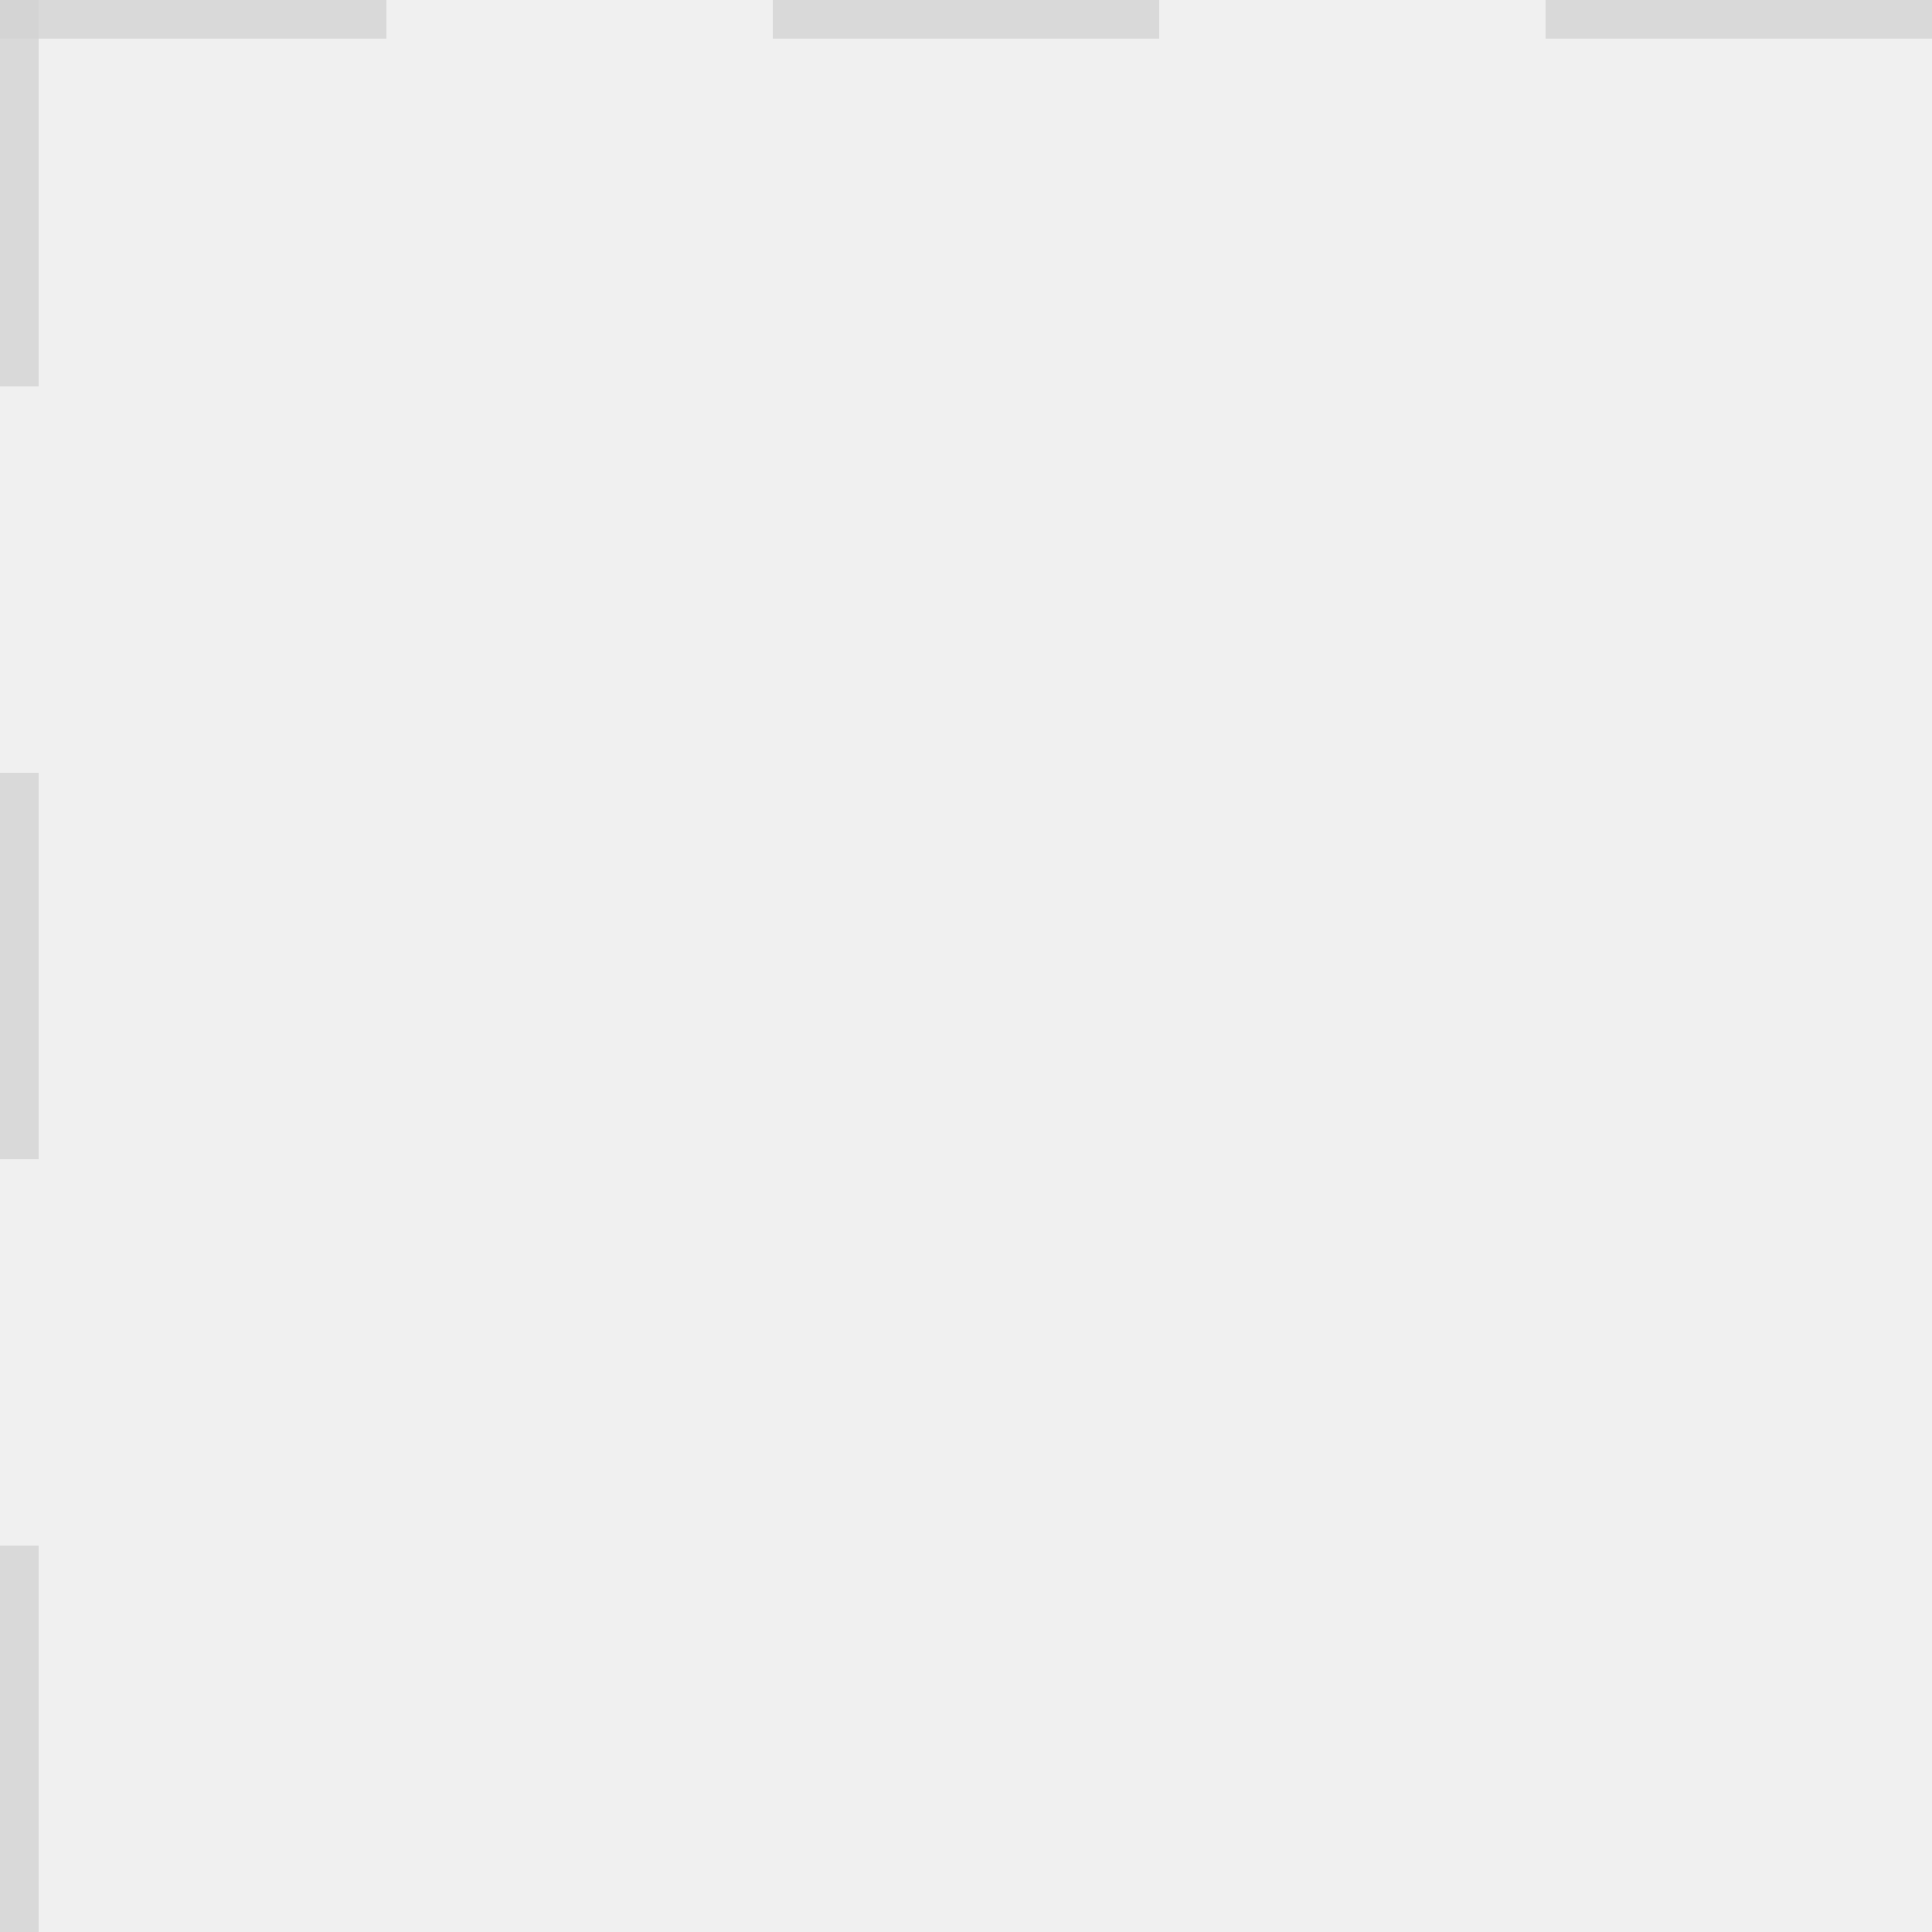
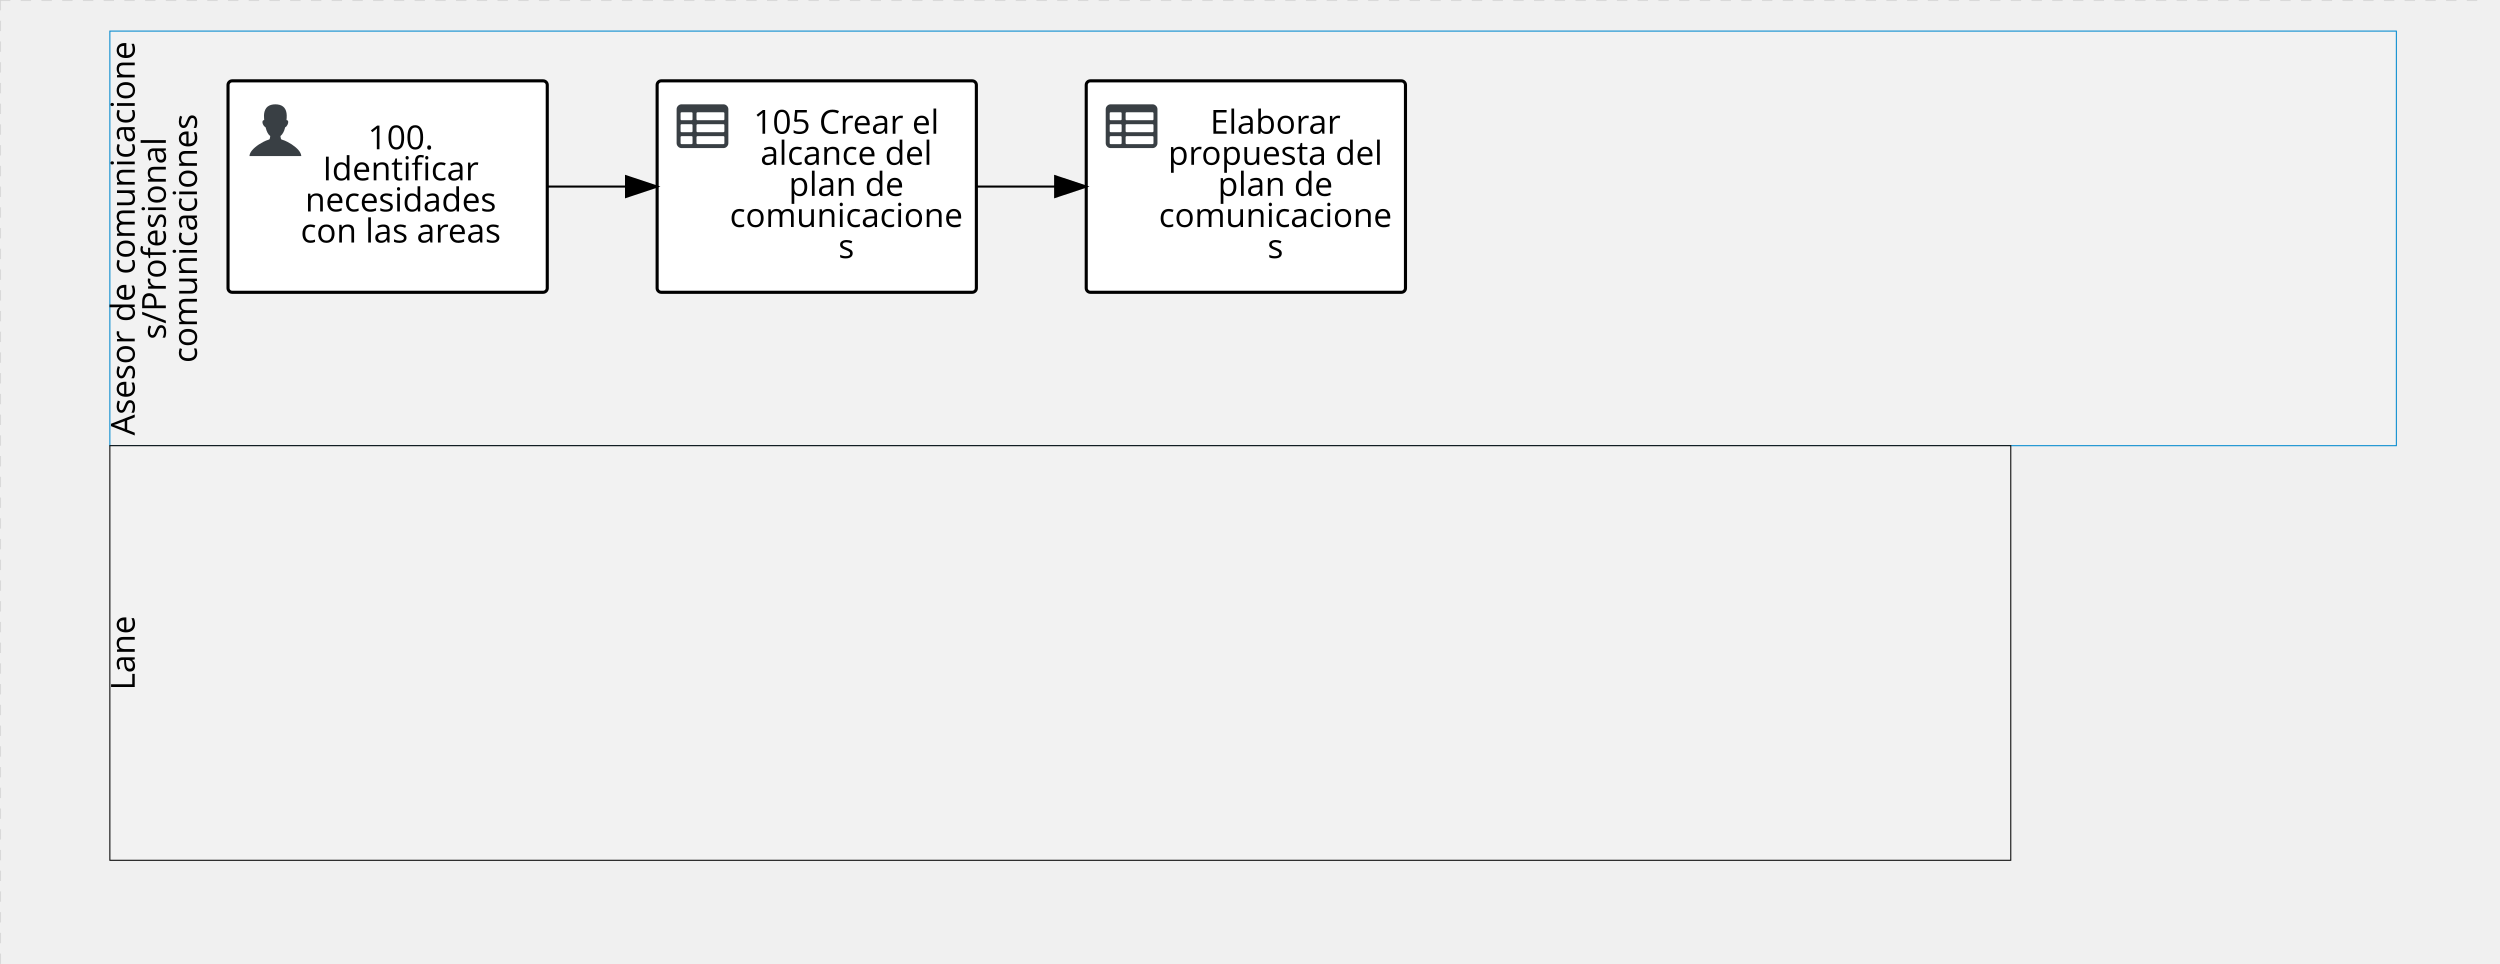
- <svg xmlns="http://www.w3.org/2000/svg" version="1.1" width="25" height="25" viewBox="0 0 25 25">
+ <svg xmlns="http://www.w3.org/2000/svg" version="1.1" width="1206" height="465" viewBox="0 0 1206 465">
  <defs />
  <g transform="matrix(1,0,0,1,0,0)">
    <g>
      <g>
        <g>
          <path fill="none" stroke="#d3d3d3" paint-order="fill stroke markers" d=" M 0 0 L 1200 0" stroke-miterlimit="10" stroke-opacity="0.8" stroke-dasharray="5" />
        </g>
        <g>
          <path fill="none" stroke="#d3d3d3" paint-order="fill stroke markers" d=" M 0 0 L 0 800" stroke-miterlimit="10" stroke-opacity="0.8" stroke-dasharray="5" />
        </g>
      </g>
+       <g id="_B57488E7-6CBE-4FAA-9219-56307C9E62A7" bpmn2nodeid="_B57488E7-6CBE-4FAA-9219-56307C9E62A7" transform="matrix(1,0,0,1,53,15)">
+         <g>
+           <path fill="none" stroke="none" />
+         </g>
+         <g transform="matrix(1,0,0,1,0,0)">
+           <path fill="#f2f2f2" stroke="none" id="_B57488E7-6CBE-4FAA-9219-56307C9E62A7?shapeType=BACKGROUND" paint-order="stroke fill markers" d=" M 0 0 L 1103 0 L 1103 200 L 0 200 L 0 0 Z Z" />
+         </g>
+         <g transform="matrix(1,0,0,1,0,0)">
+           <path fill="none" stroke="rgb(0,136,206)" id="_B57488E7-6CBE-4FAA-9219-56307C9E62A7?shapeType=BORDER&amp;renderType=STROKE" paint-order="fill stroke markers" d=" M 0 0 L 1103 0 L 1103 200 L 0 200 L 0 0 Z Z" stroke-miterlimit="10" stroke-width="0.5" stroke-dasharray="" />
+         </g>
+         <g transform="matrix(-1.8369701987210297e-16,-1,1,-1.8369701987210297e-16,0,195.0742)">
+           <text fill="#000000" stroke="none" font-family="Open Sans" font-size="12pt" font-style="normal" font-weight="normal" text-decoration="normal" x="95.074" y="12" text-anchor="middle" dominant-baseline="alphabetic">Asesor de comunicacione</text>
+           <text fill="#000000" stroke="none" font-family="Open Sans" font-size="12pt" font-style="normal" font-weight="normal" text-decoration="normal" x="95.074" y="27" text-anchor="middle" dominant-baseline="alphabetic">          s/Profesional            </text>
+           <text fill="#000000" stroke="none" font-family="Open Sans" font-size="12pt" font-style="normal" font-weight="normal" text-decoration="normal" x="95.074" y="42" text-anchor="middle" dominant-baseline="alphabetic">        comunicaciones         </text>
+         </g>
+         <g id="_AA0C87CB-521B-442E-9885-30118DCB7A72" bpmn2nodeid="_AA0C87CB-521B-442E-9885-30118DCB7A72" transform="matrix(1,0,0,1,57,24)">
+           <g>
+             <path fill="none" stroke="none" />
+           </g>
+           <g transform="matrix(1,0,0,1,0,0)">
+             <path fill="#ffffff" stroke="none" id="_AA0C87CB-521B-442E-9885-30118DCB7A72?shapeType=BACKGROUND" paint-order="stroke fill markers" d=" M 2 0 L 152 0 L 152 0 A 2 2 0 0 1 154 2 L 154 100 L 154 100 A 2 2 0 0 1 152 102 L 2 102 L 2 102 A 2 2 0 0 1 0 100 L 0 2 L 0 2 A 2 2 0 0 1 2 0 Z" />
+           </g>
+           <g transform="matrix(1,0,0,1,0,0)">
+             <path fill="none" stroke="rgb(0,0,0)" id="_AA0C87CB-521B-442E-9885-30118DCB7A72?shapeType=BORDER&amp;renderType=STROKE" paint-order="fill stroke markers" d=" M 2 0 L 152 0 L 152 0 A 2 2 0 0 1 154 2 L 154 100 L 154 100 A 2 2 0 0 1 152 102 L 2 102 L 2 102 A 2 2 0 0 1 0 100 L 0 2 L 0 2 A 2 2 0 0 1 2 0 Z" stroke-miterlimit="10" stroke-width="1.5" stroke-dasharray="" />
+           </g>
+           <g>
+             <g transform="matrix(0.06,0,0,0.06,9.4,9.4)">
+               <g transform="matrix(1,0,0,1,0,0)">
+                 <path fill="#393f44" stroke="none" id="_AA0C87CB-521B-442E-9885-30118DCB7A72_task__RvU5__iZSm" paint-order="stroke fill markers" d=" M 0 0 M 16 445.21 C 16 440.869 18.784 431.129 22.001 424.217 C 35.768 394.64 77.283 359.28 129 333.084 C 144.516 325.224 157.347 319.964 167.807 317.174 C 171.932 316.074 175.729 314.414 176.525 313.363 C 178.894 310.234 180.914 302.908 181.727 294.5 L 182.5 286.5 L 178.507 283.455 C 166.303 274.146 154.284 251.678 148.04 226.5 C 145.611 216.707 145.056 215.462 142.984 215.158 C 141.703 214.97 138.083 212.243 134.939 209.099 C 123.233 197.393 116.891 177.376 121.44 166.49 C 123.002 162.751 128.155 159.01 131.75 159.004 C 134.448 159 134.471 158.603 132.914 138.788 C 130.927 113.496 134.279 92.265 143.132 74.076 C 152.232 55.38 167.569 42.882 189.049 36.66 C 210.203 30.532 237.797 30.532 258.951 36.66 C 300.042 48.563 318.958 83.806 314.955 141 C 314.32 150.075 313.624 157.788 313.409 158.14 C 313.194 158.493 314.575 159.073 316.479 159.43 C 328.929 161.766 330.986 177.018 321.496 196.621 C 316.903 206.109 309.357 214.508 304.817 215.185 C 303.023 215.453 302.293 217.146 299.943 226.5 C 296.659 239.567 294.474 245.305 287.948 257.995 C 282.491 268.606 273.035 281.109 268.108 284.229 L 264.871 286.278 L 265.518 292.889 C 266.345 301.33 268.639 309.871 270.877 312.837 C 272.067 314.415 275.002 315.79 280.063 317.139 C 291.069 320.075 303.617 325.274 321 334.102 C 369.815 358.891 410.848 393.758 425.032 422.5 C 429.07 430.682 432 440.232 432 445.21 L 432 448 L 224 448 L 16 448 L 16 445.21 Z" />
+               </g>
+             </g>
+           </g>
+           <g transform="matrix(1,0,0,1,4.04,13.68)">
+             <g transform="matrix(0.04,0,0,0.04,63.36,69.12)">
+               <g transform="matrix(1,0,0,1,0,0)">
+                 <path fill="none" stroke="none" />
+               </g>
+               <g transform="matrix(1,0,0,1,0,0)">
+                 <path fill="none" stroke="none" />
+               </g>
+             </g>
+           </g>
+           <g transform="matrix(1,0,0,1,35,21)">
+             <text fill="#000000" stroke="none" font-family="Open Sans" font-size="12pt" font-style="normal" font-weight="normal" text-decoration="normal" x="48.305" y="12" text-anchor="middle" dominant-baseline="alphabetic">       100.         </text>
+             <text fill="#000000" stroke="none" font-family="Open Sans" font-size="12pt" font-style="normal" font-weight="normal" text-decoration="normal" x="48.305" y="27" text-anchor="middle" dominant-baseline="alphabetic">  Identificar   </text>
+             <text fill="#000000" stroke="none" font-family="Open Sans" font-size="12pt" font-style="normal" font-weight="normal" text-decoration="normal" x="48.305" y="42" text-anchor="middle" dominant-baseline="alphabetic">necesidades </text>
+             <text fill="#000000" stroke="none" font-family="Open Sans" font-size="12pt" font-style="normal" font-weight="normal" text-decoration="normal" x="48.305" y="57" text-anchor="middle" dominant-baseline="alphabetic">con las areas</text>
+           </g>
+         </g>
+         <g id="_9E76448C-DA83-4A20-A2F2-3716A5D620CC" bpmn2nodeid="_9E76448C-DA83-4A20-A2F2-3716A5D620CC" transform="matrix(1,0,0,1,264,24)">
+           <g>
+             <path fill="none" stroke="none" />
+           </g>
+           <g transform="matrix(1,0,0,1,0,0)">
+             <path fill="#ffffff" stroke="none" id="_9E76448C-DA83-4A20-A2F2-3716A5D620CC?shapeType=BACKGROUND" paint-order="stroke fill markers" d=" M 2 0 L 152 0 L 152 0 A 2 2 0 0 1 154 2 L 154 100 L 154 100 A 2 2 0 0 1 152 102 L 2 102 L 2 102 A 2 2 0 0 1 0 100 L 0 2 L 0 2 A 2 2 0 0 1 2 0 Z" />
+           </g>
+           <g transform="matrix(1,0,0,1,0,0)">
+             <path fill="none" stroke="rgb(0,0,0)" id="_9E76448C-DA83-4A20-A2F2-3716A5D620CC?shapeType=BORDER&amp;renderType=STROKE" paint-order="fill stroke markers" d=" M 2 0 L 152 0 L 152 0 A 2 2 0 0 1 154 2 L 154 100 L 154 100 A 2 2 0 0 1 152 102 L 2 102 L 2 102 A 2 2 0 0 1 0 100 L 0 2 L 0 2 A 2 2 0 0 1 2 0 Z" stroke-miterlimit="10" stroke-width="1.5" stroke-dasharray="" />
+           </g>
+           <g>
+             <g transform="matrix(0.06,0,0,0.06,9.4,9.4)">
+               <g transform="matrix(1,0,0,1,0,0)">
+                 <path fill="#393f44" stroke="none" id="_9E76448C-DA83-4A20-A2F2-3716A5D620CC_task__l39e__3KHJ" paint-order="stroke fill markers" d=" M 0 0 M 128 344 L 128 296 C 128 293.7 127.2 291.8 125.8 290.2 C 124.4 288.6 122.4 288 120 288 L 40 288 C 37.7 288 35.8 288.8 34.2 290.2 C 32.6 291.6 32 293.7 32 296 L 32 344 C 32 346.3 32.8 348.2 34.2 349.8 C 35.6 351.4 37.6 352 40 352 L 120 352 C 122.3 352 124.2 351.2 125.8 349.8 C 127.4 348.4 128 346.3 128 344 Z M 0 0 M 128 248 L 128 200 C 128 197.7 127.2 195.8 125.8 194.2 C 124.4 192.6 122.4 192 120 192 L 40 192 C 37.7 192 35.8 192.8 34.2 194.2 C 32.6 195.6 32 197.7 32 200 L 32 248 C 32 250.3 32.8 252.2 34.2 253.8 C 35.6 255.4 37.6 256 40 256 L 120 256 C 122.3 256 124.2 255.2 125.8 253.8 C 127.4 252.4 128 250.3 128 248 Z M 0 0 M 376 352 C 378.3 352 380.2 351.2 381.8 349.8 C 383.4 348.4 384 346.4 384 344 L 384 296 C 384 293.7 383.2 291.8 381.8 290.2 C 380.4 288.6 378.4 288 376 288 L 168 288 C 165.7 288 163.8 288.8 162.2 290.2 C 160.6 291.6 160 293.6 160 296 L 160 344 C 160 346.3 160.8 348.2 162.2 349.8 C 163.6 351.4 165.6 352 168 352 L 376 352 Z M 0 0 M 128 152 L 128 104 C 128 101.7 127.2 99.8 125.8 98.2 C 124.4 96.6 122.3 96 120 96 L 40 96 C 37.7 96 35.8 96.8 34.2 98.2 C 32.6 99.6 32 101.7 32 104 L 32 152 C 32 154.3 32.8 156.2 34.2 157.8 C 35.6 159.4 37.6 160 40 160 L 120 160 C 122.3 160 124.2 159.2 125.8 157.8 C 127.4 156.4 128 154.3 128 152 Z M 0 0 M 376 256 C 378.3 256 380.2 255.2 381.8 253.8 C 383.4 252.4 384 250.4 384 248 L 384 200 C 384 197.7 383.2 195.8 381.8 194.2 C 380.4 192.6 378.4 192 376 192 L 168 192 C 165.7 192 163.8 192.8 162.2 194.2 C 160.6 195.6 160 197.6 160 200 L 160 248 C 160 250.3 160.8 252.2 162.2 253.8 C 163.6 255.4 165.6 256 168 256 L 376 256 Z M 0 0 M 376 160 C 378.3 160 380.2 159.2 381.8 157.8 C 383.4 156.4 384 154.4 384 152 L 384 104 C 384 101.7 383.2 99.8 381.8 98.2 C 380.4 96.6 378.3 96 376 96 L 168 96 C 165.7 96 163.8 96.8 162.2 98.2 C 160.6 99.6 160 101.6 160 104 L 160 152 C 160 154.3 160.8 156.2 162.2 157.8 C 163.6 159.4 165.6 160 168 160 L 376 160 Z M 0 0 M 416 72 L 416 344 C 416 355 412.1 364.4 404.2 372.2 C 396.3 380 387 384 376 384 L 40 384 C 29 384 19.6 380.1 11.8 372.2 C 4 364.3 0 355 0 344 L 0 72 C 0 61 3.9 51.6 11.8 43.8 C 19.7 36 29 32 40 32 L 376 32 C 387 32 396.4 35.9 404.2 43.8 C 412 51.7 416 61 416 72 Z" />
+               </g>
+             </g>
+           </g>
+           <g transform="matrix(1,0,0,1,35,13.5)">
+             <text fill="#000000" stroke="none" font-family="Open Sans" font-size="12pt" font-style="normal" font-weight="normal" text-decoration="normal" x="56.246" y="12" text-anchor="middle" dominant-baseline="alphabetic">  105 Crear el    </text>
+             <text fill="#000000" stroke="none" font-family="Open Sans" font-size="12pt" font-style="normal" font-weight="normal" text-decoration="normal" x="56.246" y="27" text-anchor="middle" dominant-baseline="alphabetic">   alcance del    </text>
+             <text fill="#000000" stroke="none" font-family="Open Sans" font-size="12pt" font-style="normal" font-weight="normal" text-decoration="normal" x="56.246" y="42" text-anchor="middle" dominant-baseline="alphabetic">      plan de        </text>
+             <text fill="#000000" stroke="none" font-family="Open Sans" font-size="12pt" font-style="normal" font-weight="normal" text-decoration="normal" x="56.246" y="57" text-anchor="middle" dominant-baseline="alphabetic">comunicacione</text>
+             <text fill="#000000" stroke="none" font-family="Open Sans" font-size="12pt" font-style="normal" font-weight="normal" text-decoration="normal" x="56.246" y="72" text-anchor="middle" dominant-baseline="alphabetic">            s             </text>
+           </g>
+         </g>
+         <g id="_88B4F1C8-AD17-4393-82B3-336D5BDE79D2" bpmn2nodeid="_88B4F1C8-AD17-4393-82B3-336D5BDE79D2" transform="matrix(1,0,0,1,471,24)">
+           <g>
+             <path fill="none" stroke="none" />
+           </g>
+           <g transform="matrix(1,0,0,1,0,0)">
+             <path fill="#ffffff" stroke="none" id="_88B4F1C8-AD17-4393-82B3-336D5BDE79D2?shapeType=BACKGROUND" paint-order="stroke fill markers" d=" M 2 0 L 152 0 L 152 0 A 2 2 0 0 1 154 2 L 154 100 L 154 100 A 2 2 0 0 1 152 102 L 2 102 L 2 102 A 2 2 0 0 1 0 100 L 0 2 L 0 2 A 2 2 0 0 1 2 0 Z" />
+           </g>
+           <g transform="matrix(1,0,0,1,0,0)">
+             <path fill="none" stroke="rgb(0,0,0)" id="_88B4F1C8-AD17-4393-82B3-336D5BDE79D2?shapeType=BORDER&amp;renderType=STROKE" paint-order="fill stroke markers" d=" M 2 0 L 152 0 L 152 0 A 2 2 0 0 1 154 2 L 154 100 L 154 100 A 2 2 0 0 1 152 102 L 2 102 L 2 102 A 2 2 0 0 1 0 100 L 0 2 L 0 2 A 2 2 0 0 1 2 0 Z" stroke-miterlimit="10" stroke-width="1.5" stroke-dasharray="" />
+           </g>
+           <g>
+             <g transform="matrix(0.06,0,0,0.06,9.4,9.4)">
+               <g transform="matrix(1,0,0,1,0,0)">
+                 <path fill="#393f44" stroke="none" id="_88B4F1C8-AD17-4393-82B3-336D5BDE79D2_task__l39e__3KHJ" paint-order="stroke fill markers" d=" M 0 0 M 128 344 L 128 296 C 128 293.7 127.2 291.8 125.8 290.2 C 124.4 288.6 122.4 288 120 288 L 40 288 C 37.7 288 35.8 288.8 34.2 290.2 C 32.6 291.6 32 293.7 32 296 L 32 344 C 32 346.3 32.8 348.2 34.2 349.8 C 35.6 351.4 37.6 352 40 352 L 120 352 C 122.3 352 124.2 351.2 125.8 349.8 C 127.4 348.4 128 346.3 128 344 Z M 0 0 M 128 248 L 128 200 C 128 197.7 127.2 195.8 125.8 194.2 C 124.4 192.6 122.4 192 120 192 L 40 192 C 37.7 192 35.8 192.8 34.2 194.2 C 32.6 195.6 32 197.7 32 200 L 32 248 C 32 250.3 32.8 252.2 34.2 253.8 C 35.6 255.4 37.6 256 40 256 L 120 256 C 122.3 256 124.2 255.2 125.8 253.8 C 127.4 252.4 128 250.3 128 248 Z M 0 0 M 376 352 C 378.3 352 380.2 351.2 381.8 349.8 C 383.4 348.4 384 346.4 384 344 L 384 296 C 384 293.7 383.2 291.8 381.8 290.2 C 380.4 288.6 378.4 288 376 288 L 168 288 C 165.7 288 163.8 288.8 162.2 290.2 C 160.6 291.6 160 293.6 160 296 L 160 344 C 160 346.3 160.8 348.2 162.2 349.8 C 163.6 351.4 165.6 352 168 352 L 376 352 Z M 0 0 M 128 152 L 128 104 C 128 101.7 127.2 99.8 125.8 98.2 C 124.4 96.6 122.3 96 120 96 L 40 96 C 37.7 96 35.8 96.8 34.2 98.2 C 32.6 99.6 32 101.7 32 104 L 32 152 C 32 154.3 32.8 156.2 34.2 157.8 C 35.6 159.4 37.6 160 40 160 L 120 160 C 122.3 160 124.2 159.2 125.8 157.8 C 127.4 156.4 128 154.3 128 152 Z M 0 0 M 376 256 C 378.3 256 380.2 255.2 381.8 253.8 C 383.4 252.4 384 250.4 384 248 L 384 200 C 384 197.7 383.2 195.8 381.8 194.2 C 380.4 192.6 378.4 192 376 192 L 168 192 C 165.7 192 163.8 192.8 162.2 194.2 C 160.6 195.6 160 197.6 160 200 L 160 248 C 160 250.3 160.8 252.2 162.2 253.8 C 163.6 255.4 165.6 256 168 256 L 376 256 Z M 0 0 M 376 160 C 378.3 160 380.2 159.2 381.8 157.8 C 383.4 156.4 384 154.4 384 152 L 384 104 C 384 101.7 383.2 99.8 381.8 98.2 C 380.4 96.6 378.3 96 376 96 L 168 96 C 165.7 96 163.8 96.8 162.2 98.2 C 160.6 99.6 160 101.6 160 104 L 160 152 C 160 154.3 160.8 156.2 162.2 157.8 C 163.6 159.4 165.6 160 168 160 L 376 160 Z M 0 0 M 416 72 L 416 344 C 416 355 412.1 364.4 404.2 372.2 C 396.3 380 387 384 376 384 L 40 384 C 29 384 19.6 380.1 11.8 372.2 C 4 364.3 0 355 0 344 L 0 72 C 0 61 3.9 51.6 11.8 43.8 C 19.7 36 29 32 40 32 L 376 32 C 387 32 396.4 35.9 404.2 43.8 C 412 51.7 416 61 416 72 Z" />
+               </g>
+             </g>
+           </g>
+           <g transform="matrix(1,0,0,1,35,13.5)">
+             <text fill="#000000" stroke="none" font-family="Open Sans" font-size="12pt" font-style="normal" font-weight="normal" text-decoration="normal" x="56.246" y="12" text-anchor="middle" dominant-baseline="alphabetic">     Elaborar       </text>
+             <text fill="#000000" stroke="none" font-family="Open Sans" font-size="12pt" font-style="normal" font-weight="normal" text-decoration="normal" x="56.246" y="27" text-anchor="middle" dominant-baseline="alphabetic">propuesta del  </text>
+             <text fill="#000000" stroke="none" font-family="Open Sans" font-size="12pt" font-style="normal" font-weight="normal" text-decoration="normal" x="56.246" y="42" text-anchor="middle" dominant-baseline="alphabetic">      plan de        </text>
+             <text fill="#000000" stroke="none" font-family="Open Sans" font-size="12pt" font-style="normal" font-weight="normal" text-decoration="normal" x="56.246" y="57" text-anchor="middle" dominant-baseline="alphabetic">comunicacione</text>
+             <text fill="#000000" stroke="none" font-family="Open Sans" font-size="12pt" font-style="normal" font-weight="normal" text-decoration="normal" x="56.246" y="72" text-anchor="middle" dominant-baseline="alphabetic">            s             </text>
+           </g>
+         </g>
+       </g>
+       <g id="_BFB9A08E-5C65-401A-9EE9-E85DB8EE0910" bpmn2nodeid="_BFB9A08E-5C65-401A-9EE9-E85DB8EE0910" transform="matrix(1,0,0,1,0,0)">
+         <g>
+           <path fill="none" stroke="#000000" paint-order="fill stroke markers" d=" M 264 90 L 302 90" stroke-miterlimit="10" stroke-dasharray="" />
+         </g>
+         <g transform="matrix(1,0,0,1,264,90)" />
+         <g transform="matrix(6.123233995736766e-17,1,-1,6.123233995736766e-17,317,85)">
+           <path fill="#000000" stroke="#000000" paint-order="fill stroke markers" d=" M 10 15 L 0 15 L 5 0 Z" stroke-miterlimit="10" stroke-dasharray="" />
+         </g>
+         <g transform="matrix(1,0,0,1,264,80)" />
+       </g>
+       <g id="_06E6D089-E6CB-4995-8D7F-7D272E4B48BE" bpmn2nodeid="_06E6D089-E6CB-4995-8D7F-7D272E4B48BE" transform="matrix(1,0,0,1,0,0)">
+         <g>
+           <path fill="none" stroke="#000000" paint-order="fill stroke markers" d=" M 471 90 L 509 90" stroke-miterlimit="10" stroke-dasharray="" />
+         </g>
+         <g transform="matrix(1,0,0,1,471,90)" />
+         <g transform="matrix(6.123233995736766e-17,1,-1,6.123233995736766e-17,524,85)">
+           <path fill="#000000" stroke="#000000" paint-order="fill stroke markers" d=" M 10 15 L 0 15 L 5 0 Z" stroke-miterlimit="10" stroke-dasharray="" />
+         </g>
+         <g transform="matrix(1,0,0,1,471,80)" />
+       </g>
+       <g id="_057572DE-79F4-4D74-9EE0-8F8645384F76" bpmn2nodeid="_057572DE-79F4-4D74-9EE0-8F8645384F76" transform="matrix(1,0,0,1,53,215)">
+         <g>
+           <path fill="none" stroke="none" />
+         </g>
+         <g transform="matrix(1,0,0,1,0,0)">
+           <path fill="#f2f2f2" stroke="none" id="_057572DE-79F4-4D74-9EE0-8F8645384F76?shapeType=BACKGROUND" paint-order="stroke fill markers" d=" M 0 0 L 917 0 L 917 200 L 0 200 L 0 0 Z Z" />
+         </g>
+         <g transform="matrix(1,0,0,1,0,0)">
+           <path fill="none" stroke="rgb(0,0,0)" id="_057572DE-79F4-4D74-9EE0-8F8645384F76?shapeType=BORDER&amp;renderType=STROKE" paint-order="fill stroke markers" d=" M 0 0 L 917 0 L 917 200 L 0 200 L 0 0 Z Z" stroke-miterlimit="10" stroke-width="0.5" stroke-dasharray="" />
+         </g>
+         <g transform="matrix(-1.8369701987210297e-16,-1,1,-1.8369701987210297e-16,0,118)">
+           <text fill="#000000" stroke="none" font-family="Open Sans" font-size="12pt" font-style="normal" font-weight="normal" text-decoration="normal" x="18" y="12" text-anchor="middle" dominant-baseline="alphabetic">Lane</text>
+         </g>
+       </g>
+       <g transform="matrix(1,0,0,1,53,215)" />
+       <g transform="matrix(1,0,0,1,53,15)" />
+       <g transform="matrix(1,0,0,1,110,39)" />
+       <g transform="matrix(1,0,0,1,317,39)" />
+       <g transform="matrix(1,0,0,1,524,39)" />
    </g>
  </g>
</svg>
